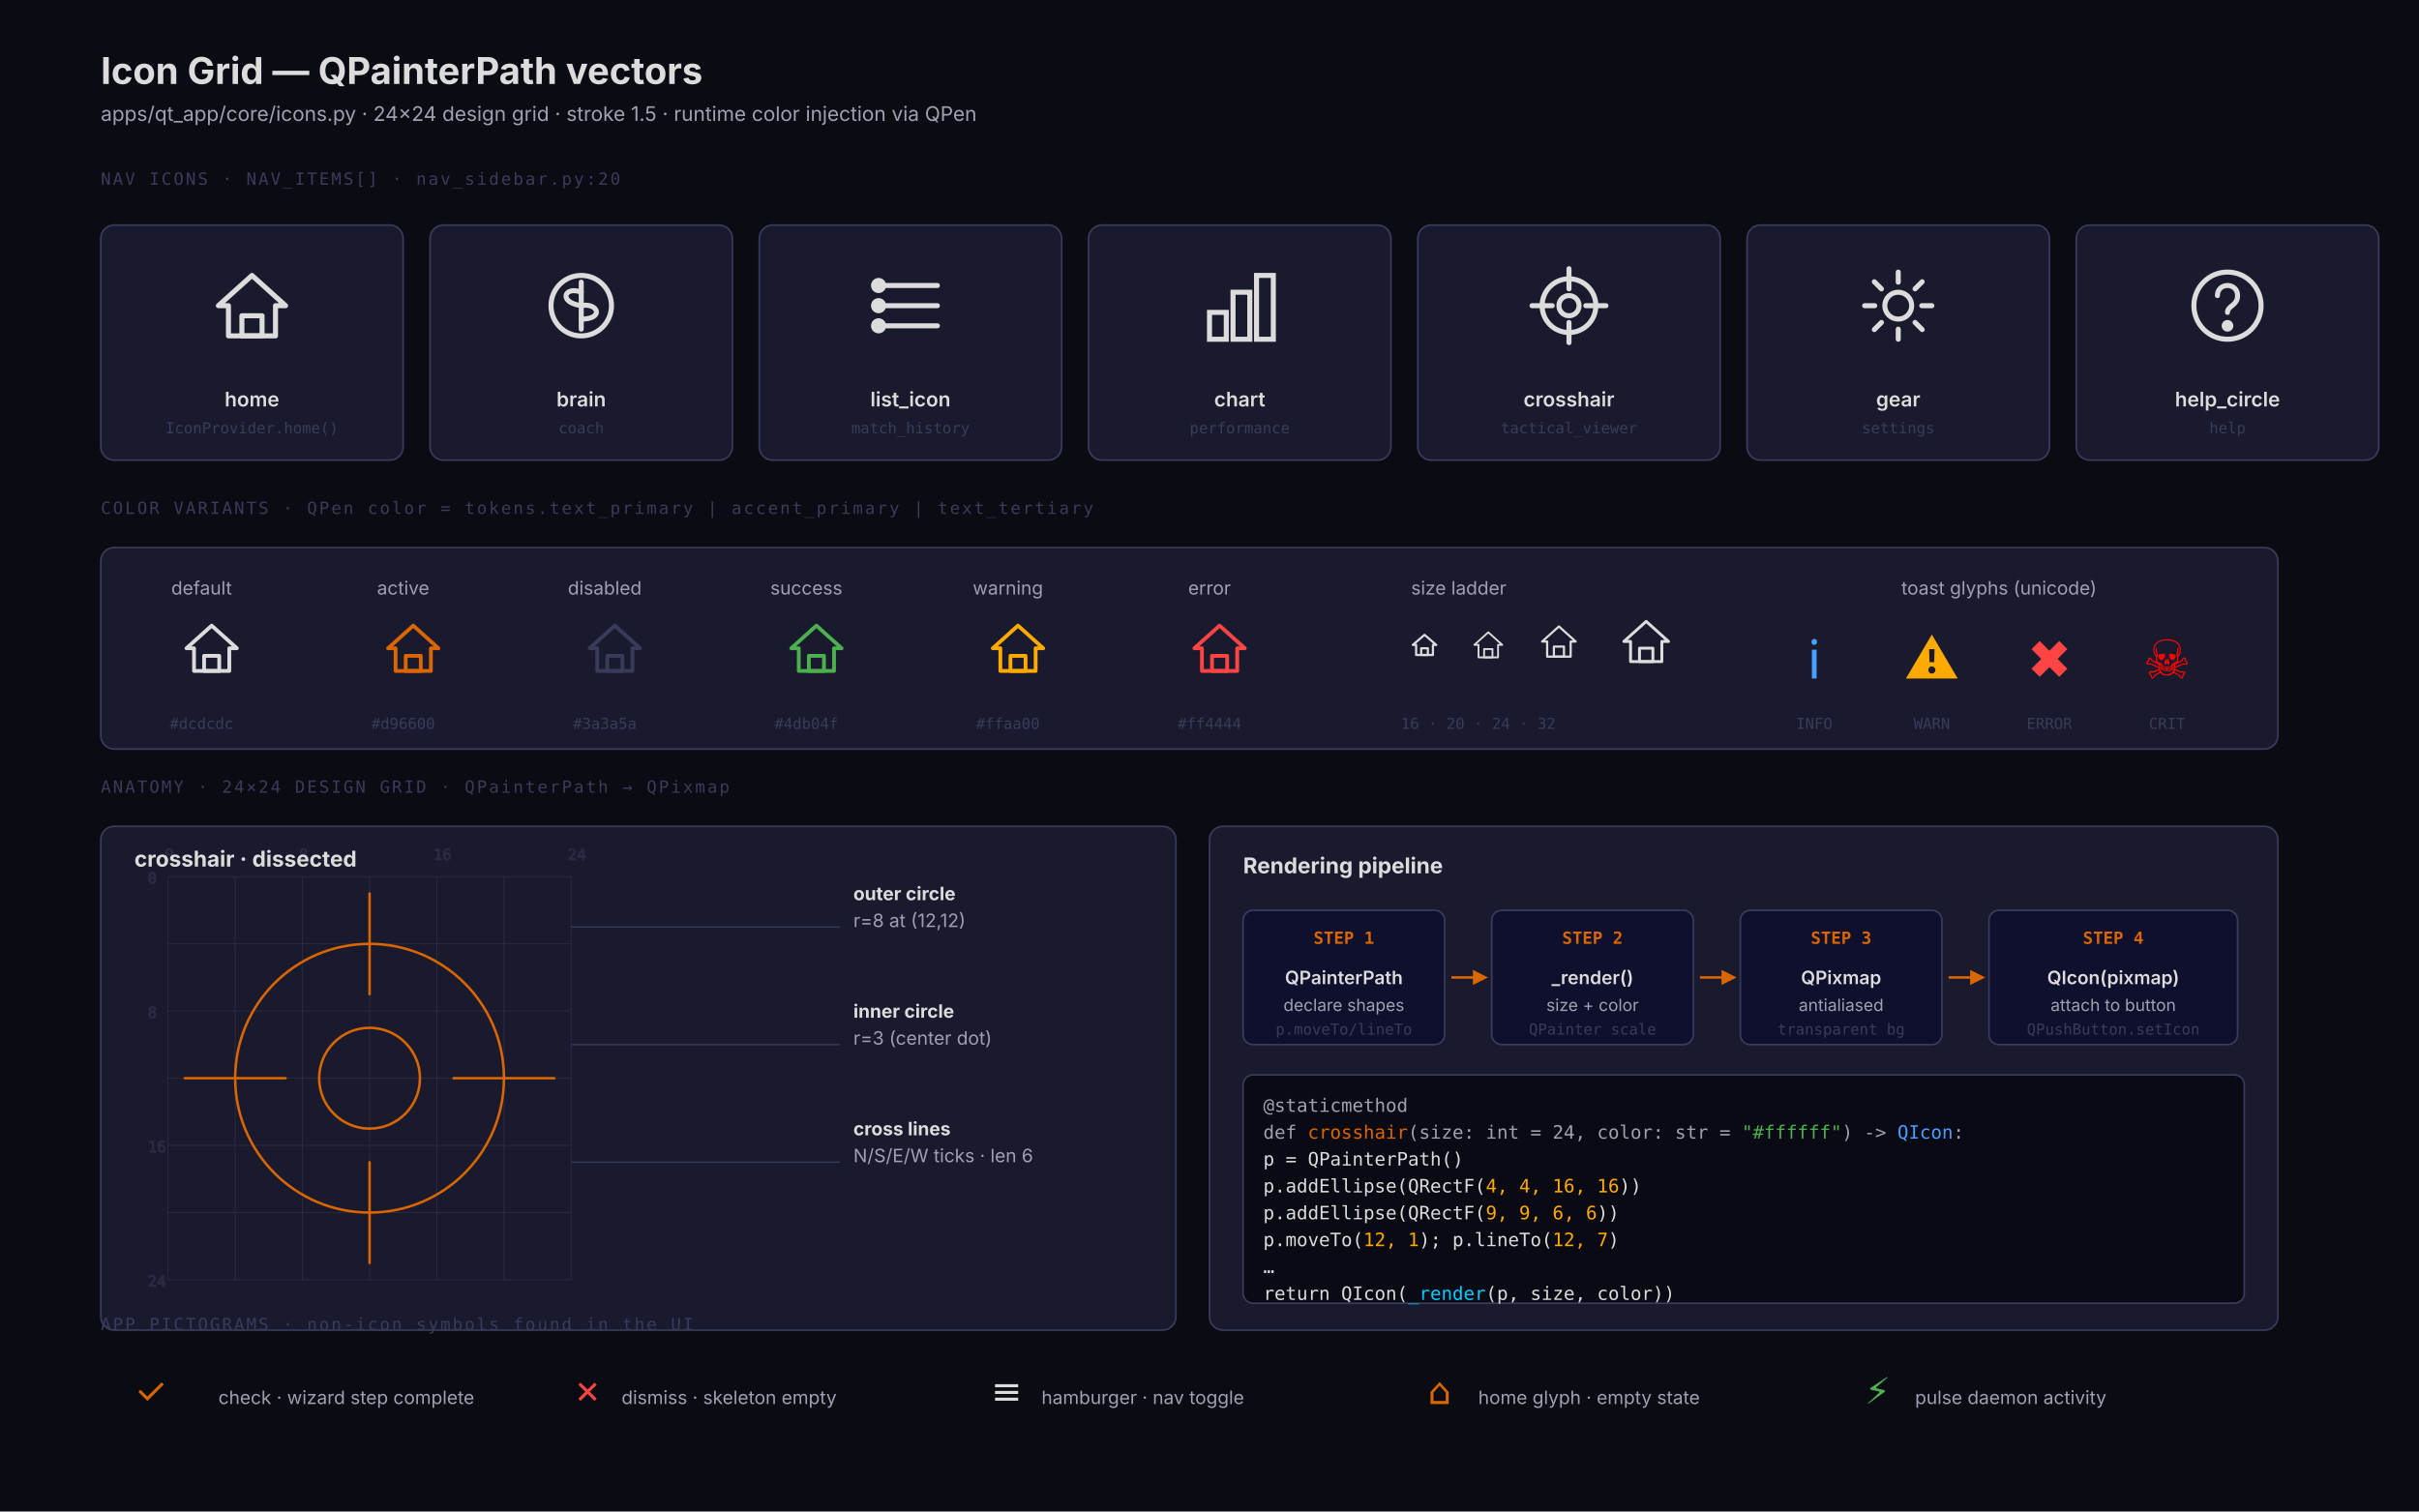
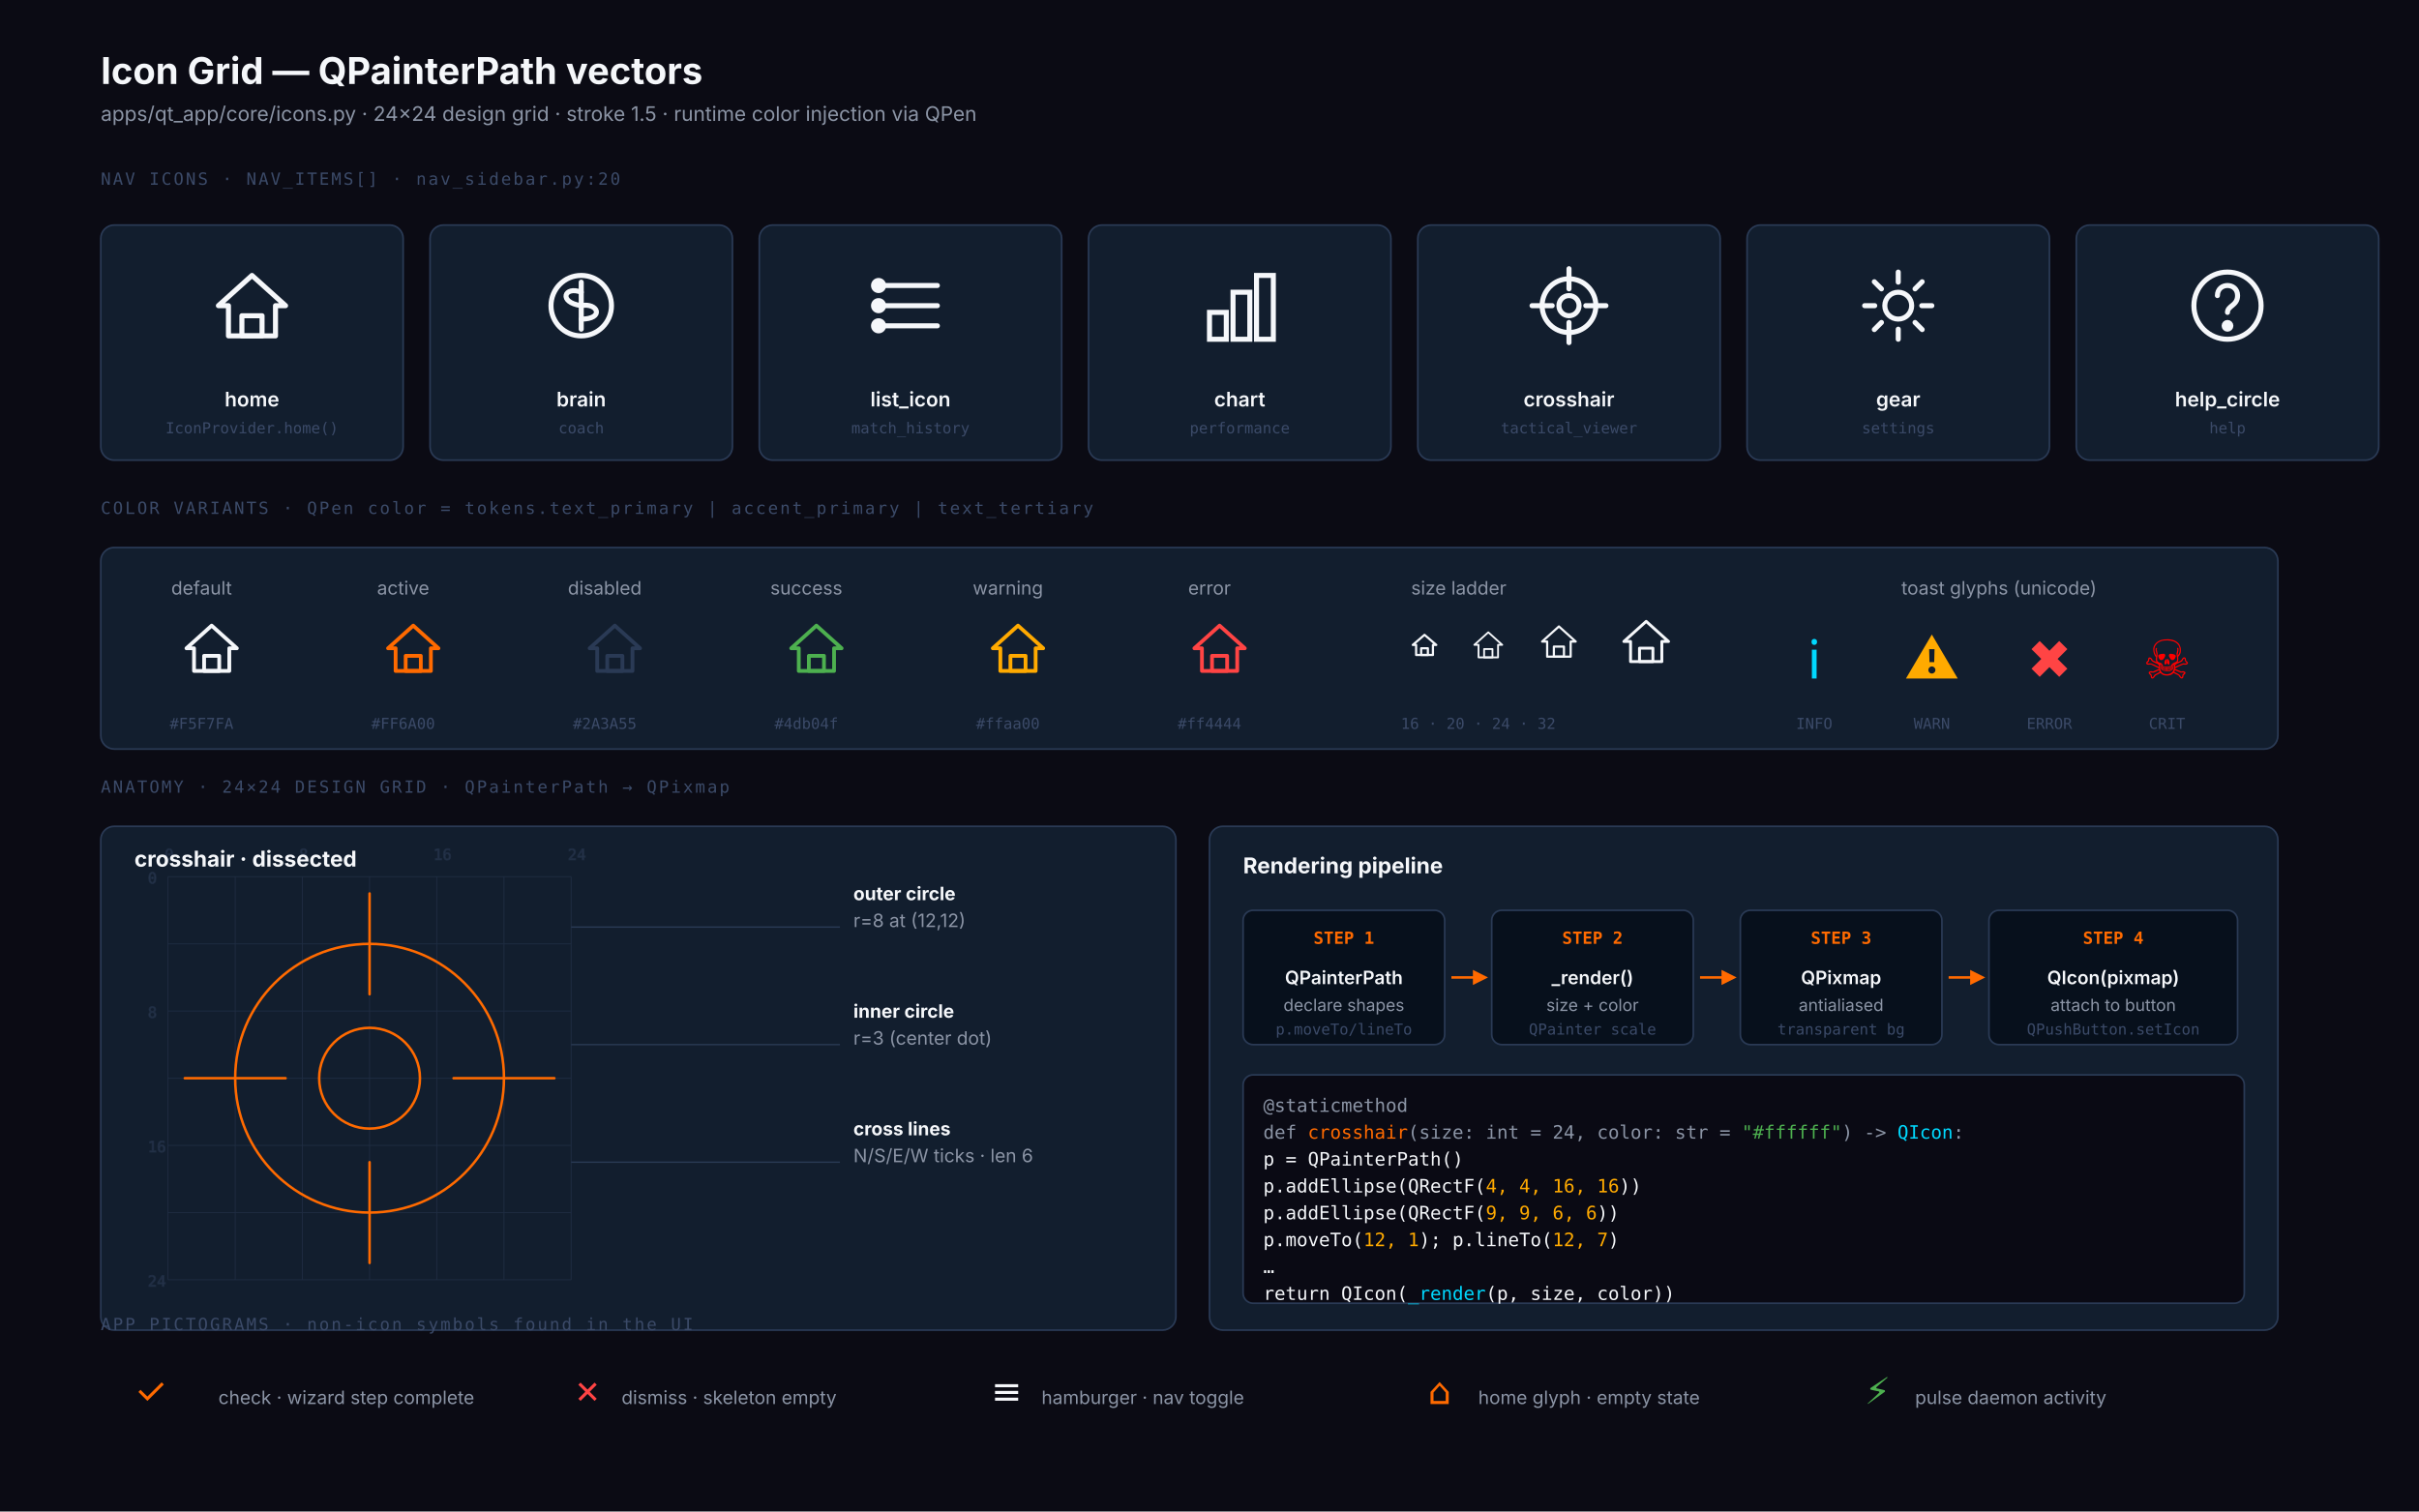
<svg xmlns="http://www.w3.org/2000/svg" viewBox="0 0 1440 900" font-family="Inter, 'Segoe UI', system-ui, sans-serif">
  <rect width="1440" height="900" fill="#0b0b14" />
-   <text x="60" y="50" fill="#dcdcdc" font-size="22" font-weight="700">Icon Grid — QPainterPath vectors</text>
-   <text x="60" y="72" fill="#a0a0b0" font-size="12">apps/qt_app/core/icons.py · 24×24 design grid · stroke 1.5 · runtime color injection via QPen</text>
+   <text x="60" y="50" fill="#F5F7FA" font-size="22" font-weight="700">Icon Grid — QPainterPath vectors</text>
+   <text x="60" y="72" fill="#8B94A5" font-size="12">apps/qt_app/core/icons.py · 24×24 design grid · stroke 1.5 · runtime color injection via QPen</text>
  <g transform="translate(60 110)">
-     <text fill="#3a3a5a" font-size="10" font-family="'JetBrains Mono', monospace" letter-spacing="1.2">NAV ICONS · NAV_ITEMS[] · nav_sidebar.py:20</text>
+     <text fill="#3B4A68" font-size="10" font-family="'JetBrains Mono', monospace" letter-spacing="1.2">NAV ICONS · NAV_ITEMS[] · nav_sidebar.py:20</text>
    <g transform="translate(0 24)">
-       <rect width="180" height="140" rx="8" fill="#1a1a2e" stroke="#3a3a5a" />
-       <g transform="translate(66 24) scale(2)" fill="none" stroke="#dcdcdc" stroke-width="1.5" stroke-linecap="round" stroke-linejoin="round">
-         <path d="M12 3 L22 12 L19 12 L19 21 L5 21 L5 12 L2 12 Z" />
-         <rect x="9" y="15" width="6" height="6" />
-       </g>
-       <text x="90" y="108" fill="#dcdcdc" font-size="12" font-weight="600" text-anchor="middle">home</text>
-       <text x="90" y="124" fill="#3a3a5a" font-size="9" text-anchor="middle" font-family="'JetBrains Mono', monospace">IconProvider.home()</text>
+       <rect width="180" height="140" rx="8" fill="#121E2E" stroke="#2A3A55" />
+       <g transform="translate(66 24) scale(2)" fill="none" stroke="#F5F7FA" stroke-width="1.5" stroke-linecap="round" stroke-linejoin="round">
+         <path d="M12 3 L22 12 L19 12 L19 21 L5 21 L5 12 L2 12 Z" />
+         <rect x="9" y="15" width="6" height="6" />
+       </g>
+       <text x="90" y="108" fill="#F5F7FA" font-size="12" font-weight="600" text-anchor="middle">home</text>
+       <text x="90" y="124" fill="#3B4A68" font-size="9" text-anchor="middle" font-family="'JetBrains Mono', monospace">IconProvider.home()</text>
    </g>
    <g transform="translate(196 24)">
-       <rect width="180" height="140" rx="8" fill="#1a1a2e" stroke="#3a3a5a" />
-       <g transform="translate(66 24) scale(2)" fill="none" stroke="#dcdcdc" stroke-width="1.5" stroke-linecap="round">
+       <rect width="180" height="140" rx="8" fill="#121E2E" stroke="#2A3A55" />
+       <g transform="translate(66 24) scale(2)" fill="none" stroke="#F5F7FA" stroke-width="1.5" stroke-linecap="round">
        <circle cx="12" cy="12" r="9" />
        <path d="M12 5 L12 19" />
        <path d="M12 8 C7 6, 5 11, 12 12" />
        <path d="M12 12 C17 11, 19 16, 12 16" />
      </g>
-       <text x="90" y="108" fill="#dcdcdc" font-size="12" font-weight="600" text-anchor="middle">brain</text>
-       <text x="90" y="124" fill="#3a3a5a" font-size="9" text-anchor="middle" font-family="'JetBrains Mono', monospace">coach</text>
+       <text x="90" y="108" fill="#F5F7FA" font-size="12" font-weight="600" text-anchor="middle">brain</text>
+       <text x="90" y="124" fill="#3B4A68" font-size="9" text-anchor="middle" font-family="'JetBrains Mono', monospace">coach</text>
    </g>
    <g transform="translate(392 24)">
-       <rect width="180" height="140" rx="8" fill="#1a1a2e" stroke="#3a3a5a" />
-       <g transform="translate(66 24) scale(2)" fill="none" stroke="#dcdcdc" stroke-width="1.5" stroke-linecap="round">
+       <rect width="180" height="140" rx="8" fill="#121E2E" stroke="#2A3A55" />
+       <g transform="translate(66 24) scale(2)" fill="none" stroke="#F5F7FA" stroke-width="1.5" stroke-linecap="round">
        <line x1="4" y1="6" x2="20" y2="6" />
        <line x1="4" y1="12" x2="20" y2="12" />
        <line x1="4" y1="18" x2="20" y2="18" />
-         <circle cx="2.5" cy="6" r="1.5" fill="#dcdcdc" />
-         <circle cx="2.5" cy="12" r="1.5" fill="#dcdcdc" />
-         <circle cx="2.5" cy="18" r="1.5" fill="#dcdcdc" />
-       </g>
-       <text x="90" y="108" fill="#dcdcdc" font-size="12" font-weight="600" text-anchor="middle">list_icon</text>
-       <text x="90" y="124" fill="#3a3a5a" font-size="9" text-anchor="middle" font-family="'JetBrains Mono', monospace">match_history</text>
+         <circle cx="2.5" cy="6" r="1.5" fill="#F5F7FA" />
+         <circle cx="2.5" cy="12" r="1.5" fill="#F5F7FA" />
+         <circle cx="2.5" cy="18" r="1.5" fill="#F5F7FA" />
+       </g>
+       <text x="90" y="108" fill="#F5F7FA" font-size="12" font-weight="600" text-anchor="middle">list_icon</text>
+       <text x="90" y="124" fill="#3B4A68" font-size="9" text-anchor="middle" font-family="'JetBrains Mono', monospace">match_history</text>
    </g>
    <g transform="translate(588 24)">
-       <rect width="180" height="140" rx="8" fill="#1a1a2e" stroke="#3a3a5a" />
-       <g transform="translate(66 24) scale(2)" fill="none" stroke="#dcdcdc" stroke-width="1.5">
+       <rect width="180" height="140" rx="8" fill="#121E2E" stroke="#2A3A55" />
+       <g transform="translate(66 24) scale(2)" fill="none" stroke="#F5F7FA" stroke-width="1.5">
        <rect x="3" y="14" width="5" height="8" />
        <rect x="10" y="8" width="5" height="14" />
        <rect x="17" y="3" width="5" height="19" />
      </g>
-       <text x="90" y="108" fill="#dcdcdc" font-size="12" font-weight="600" text-anchor="middle">chart</text>
-       <text x="90" y="124" fill="#3a3a5a" font-size="9" text-anchor="middle" font-family="'JetBrains Mono', monospace">performance</text>
+       <text x="90" y="108" fill="#F5F7FA" font-size="12" font-weight="600" text-anchor="middle">chart</text>
+       <text x="90" y="124" fill="#3B4A68" font-size="9" text-anchor="middle" font-family="'JetBrains Mono', monospace">performance</text>
    </g>
    <g transform="translate(784 24)">
-       <rect width="180" height="140" rx="8" fill="#1a1a2e" stroke="#3a3a5a" />
-       <g transform="translate(66 24) scale(2)" fill="none" stroke="#dcdcdc" stroke-width="1.5" stroke-linecap="round">
+       <rect width="180" height="140" rx="8" fill="#121E2E" stroke="#2A3A55" />
+       <g transform="translate(66 24) scale(2)" fill="none" stroke="#F5F7FA" stroke-width="1.5" stroke-linecap="round">
        <circle cx="12" cy="12" r="8" />
        <circle cx="12" cy="12" r="3" />
        <line x1="12" y1="1" x2="12" y2="7" />
        <line x1="12" y1="17" x2="12" y2="23" />
        <line x1="1" y1="12" x2="7" y2="12" />
        <line x1="17" y1="12" x2="23" y2="12" />
      </g>
-       <text x="90" y="108" fill="#dcdcdc" font-size="12" font-weight="600" text-anchor="middle">crosshair</text>
-       <text x="90" y="124" fill="#3a3a5a" font-size="9" text-anchor="middle" font-family="'JetBrains Mono', monospace">tactical_viewer</text>
+       <text x="90" y="108" fill="#F5F7FA" font-size="12" font-weight="600" text-anchor="middle">crosshair</text>
+       <text x="90" y="124" fill="#3B4A68" font-size="9" text-anchor="middle" font-family="'JetBrains Mono', monospace">tactical_viewer</text>
    </g>
    <g transform="translate(980 24)">
-       <rect width="180" height="140" rx="8" fill="#1a1a2e" stroke="#3a3a5a" />
-       <g transform="translate(66 24) scale(2)" fill="none" stroke="#dcdcdc" stroke-width="1.5" stroke-linecap="round">
+       <rect width="180" height="140" rx="8" fill="#121E2E" stroke="#2A3A55" />
+       <g transform="translate(66 24) scale(2)" fill="none" stroke="#F5F7FA" stroke-width="1.5" stroke-linecap="round">
        <circle cx="12" cy="12" r="4" />
        <line x1="19" y1="12" x2="22" y2="12" />
        <line x1="12" y1="19" x2="12" y2="22" />
        <line x1="5" y1="12" x2="2" y2="12" />
        <line x1="12" y1="5" x2="12" y2="2" />
        <line x1="17" y1="17" x2="19.12" y2="19.12" />
        <line x1="7" y1="17" x2="4.88" y2="19.12" />
        <line x1="7" y1="7" x2="4.88" y2="4.88" />
        <line x1="17" y1="7" x2="19.12" y2="4.88" />
      </g>
-       <text x="90" y="108" fill="#dcdcdc" font-size="12" font-weight="600" text-anchor="middle">gear</text>
-       <text x="90" y="124" fill="#3a3a5a" font-size="9" text-anchor="middle" font-family="'JetBrains Mono', monospace">settings</text>
+       <text x="90" y="108" fill="#F5F7FA" font-size="12" font-weight="600" text-anchor="middle">gear</text>
+       <text x="90" y="124" fill="#3B4A68" font-size="9" text-anchor="middle" font-family="'JetBrains Mono', monospace">settings</text>
    </g>
    <g transform="translate(1176 24)">
-       <rect width="180" height="140" rx="8" fill="#1a1a2e" stroke="#3a3a5a" />
-       <g transform="translate(66 24) scale(2)" fill="none" stroke="#dcdcdc" stroke-width="1.5" stroke-linecap="round">
+       <rect width="180" height="140" rx="8" fill="#121E2E" stroke="#2A3A55" />
+       <g transform="translate(66 24) scale(2)" fill="none" stroke="#F5F7FA" stroke-width="1.5" stroke-linecap="round">
        <circle cx="12" cy="12" r="10" />
        <path d="M9 9 C9 5, 15 5, 15 9 C15 12, 12 12, 12 14" />
-         <circle cx="12" cy="18" r="1" fill="#dcdcdc" />
-       </g>
-       <text x="90" y="108" fill="#dcdcdc" font-size="12" font-weight="600" text-anchor="middle">help_circle</text>
-       <text x="90" y="124" fill="#3a3a5a" font-size="9" text-anchor="middle" font-family="'JetBrains Mono', monospace">help</text>
+         <circle cx="12" cy="18" r="1" fill="#F5F7FA" />
+       </g>
+       <text x="90" y="108" fill="#F5F7FA" font-size="12" font-weight="600" text-anchor="middle">help_circle</text>
+       <text x="90" y="124" fill="#3B4A68" font-size="9" text-anchor="middle" font-family="'JetBrains Mono', monospace">help</text>
    </g>
  </g>
  <g transform="translate(60 306)">
-     <text fill="#3a3a5a" font-size="10" font-family="'JetBrains Mono', monospace" letter-spacing="1.2">COLOR VARIANTS · QPen color = tokens.text_primary | accent_primary | text_tertiary</text>
+     <text fill="#3B4A68" font-size="10" font-family="'JetBrains Mono', monospace" letter-spacing="1.2">COLOR VARIANTS · QPen color = tokens.text_primary | accent_primary | text_tertiary</text>
    <g transform="translate(0 20)">
-       <rect width="1296" height="120" rx="8" fill="#1a1a2e" stroke="#3a3a5a" />
-       <text x="60" y="28" fill="#a0a0b0" font-size="11" text-anchor="middle">default</text>
-       <g transform="translate(48 42) scale(1.5)" fill="none" stroke="#dcdcdc" stroke-width="1.5" stroke-linecap="round" stroke-linejoin="round">
-         <path d="M12 3 L22 12 L19 12 L19 21 L5 21 L5 12 L2 12 Z" />
-         <rect x="9" y="15" width="6" height="6" />
-       </g>
-       <text x="60" y="108" fill="#3a3a5a" font-size="9" text-anchor="middle" font-family="'JetBrains Mono', monospace">#dcdcdc</text>
-       <text x="180" y="28" fill="#a0a0b0" font-size="11" text-anchor="middle">active</text>
-       <g transform="translate(168 42) scale(1.5)" fill="none" stroke="#d96600" stroke-width="1.5" stroke-linecap="round" stroke-linejoin="round">
-         <path d="M12 3 L22 12 L19 12 L19 21 L5 21 L5 12 L2 12 Z" />
-         <rect x="9" y="15" width="6" height="6" />
-       </g>
-       <text x="180" y="108" fill="#3a3a5a" font-size="9" text-anchor="middle" font-family="'JetBrains Mono', monospace">#d96600</text>
-       <text x="300" y="28" fill="#a0a0b0" font-size="11" text-anchor="middle">disabled</text>
-       <g transform="translate(288 42) scale(1.5)" fill="none" stroke="#3a3a5a" stroke-width="1.5" stroke-linecap="round" stroke-linejoin="round">
-         <path d="M12 3 L22 12 L19 12 L19 21 L5 21 L5 12 L2 12 Z" />
-         <rect x="9" y="15" width="6" height="6" />
-       </g>
-       <text x="300" y="108" fill="#3a3a5a" font-size="9" text-anchor="middle" font-family="'JetBrains Mono', monospace">#3a3a5a</text>
-       <text x="420" y="28" fill="#a0a0b0" font-size="11" text-anchor="middle">success</text>
+       <rect width="1296" height="120" rx="8" fill="#121E2E" stroke="#2A3A55" />
+       <text x="60" y="28" fill="#8B94A5" font-size="11" text-anchor="middle">default</text>
+       <g transform="translate(48 42) scale(1.5)" fill="none" stroke="#F5F7FA" stroke-width="1.5" stroke-linecap="round" stroke-linejoin="round">
+         <path d="M12 3 L22 12 L19 12 L19 21 L5 21 L5 12 L2 12 Z" />
+         <rect x="9" y="15" width="6" height="6" />
+       </g>
+       <text x="60" y="108" fill="#3B4A68" font-size="9" text-anchor="middle" font-family="'JetBrains Mono', monospace">#F5F7FA</text>
+       <text x="180" y="28" fill="#8B94A5" font-size="11" text-anchor="middle">active</text>
+       <g transform="translate(168 42) scale(1.5)" fill="none" stroke="#FF6A00" stroke-width="1.5" stroke-linecap="round" stroke-linejoin="round">
+         <path d="M12 3 L22 12 L19 12 L19 21 L5 21 L5 12 L2 12 Z" />
+         <rect x="9" y="15" width="6" height="6" />
+       </g>
+       <text x="180" y="108" fill="#3B4A68" font-size="9" text-anchor="middle" font-family="'JetBrains Mono', monospace">#FF6A00</text>
+       <text x="300" y="28" fill="#8B94A5" font-size="11" text-anchor="middle">disabled</text>
+       <g transform="translate(288 42) scale(1.5)" fill="none" stroke="#2A3A55" stroke-width="1.5" stroke-linecap="round" stroke-linejoin="round">
+         <path d="M12 3 L22 12 L19 12 L19 21 L5 21 L5 12 L2 12 Z" />
+         <rect x="9" y="15" width="6" height="6" />
+       </g>
+       <text x="300" y="108" fill="#3B4A68" font-size="9" text-anchor="middle" font-family="'JetBrains Mono', monospace">#2A3A55</text>
+       <text x="420" y="28" fill="#8B94A5" font-size="11" text-anchor="middle">success</text>
      <g transform="translate(408 42) scale(1.5)" fill="none" stroke="#4db04f" stroke-width="1.5" stroke-linecap="round" stroke-linejoin="round">
        <path d="M12 3 L22 12 L19 12 L19 21 L5 21 L5 12 L2 12 Z" />
        <rect x="9" y="15" width="6" height="6" />
      </g>
-       <text x="420" y="108" fill="#3a3a5a" font-size="9" text-anchor="middle" font-family="'JetBrains Mono', monospace">#4db04f</text>
-       <text x="540" y="28" fill="#a0a0b0" font-size="11" text-anchor="middle">warning</text>
+       <text x="420" y="108" fill="#3B4A68" font-size="9" text-anchor="middle" font-family="'JetBrains Mono', monospace">#4db04f</text>
+       <text x="540" y="28" fill="#8B94A5" font-size="11" text-anchor="middle">warning</text>
      <g transform="translate(528 42) scale(1.5)" fill="none" stroke="#ffaa00" stroke-width="1.5" stroke-linecap="round" stroke-linejoin="round">
        <path d="M12 3 L22 12 L19 12 L19 21 L5 21 L5 12 L2 12 Z" />
        <rect x="9" y="15" width="6" height="6" />
      </g>
-       <text x="540" y="108" fill="#3a3a5a" font-size="9" text-anchor="middle" font-family="'JetBrains Mono', monospace">#ffaa00</text>
-       <text x="660" y="28" fill="#a0a0b0" font-size="11" text-anchor="middle">error</text>
+       <text x="540" y="108" fill="#3B4A68" font-size="9" text-anchor="middle" font-family="'JetBrains Mono', monospace">#ffaa00</text>
+       <text x="660" y="28" fill="#8B94A5" font-size="11" text-anchor="middle">error</text>
      <g transform="translate(648 42) scale(1.5)" fill="none" stroke="#ff4444" stroke-width="1.5" stroke-linecap="round" stroke-linejoin="round">
        <path d="M12 3 L22 12 L19 12 L19 21 L5 21 L5 12 L2 12 Z" />
        <rect x="9" y="15" width="6" height="6" />
      </g>
-       <text x="660" y="108" fill="#3a3a5a" font-size="9" text-anchor="middle" font-family="'JetBrains Mono', monospace">#ff4444</text>
-       <text x="780" y="28" fill="#a0a0b0" font-size="11">size ladder</text>
-       <g fill="none" stroke="#dcdcdc" stroke-width="1.3" stroke-linecap="round" stroke-linejoin="round">
+       <text x="660" y="108" fill="#3B4A68" font-size="9" text-anchor="middle" font-family="'JetBrains Mono', monospace">#ff4444</text>
+       <text x="780" y="28" fill="#8B94A5" font-size="11">size ladder</text>
+       <g fill="none" stroke="#F5F7FA" stroke-width="1.3" stroke-linecap="round" stroke-linejoin="round">
        <g transform="translate(780 50)">
          <path d="M8 2 L15 8 L13 8 L13 14 L3 14 L3 8 L1 8 Z" />
          <rect x="6" y="10" width="4" height="4" />
        </g>
        <g transform="translate(816 48) scale(0.83)">
          <path d="M12 3 L22 12 L19 12 L19 21 L5 21 L5 12 L2 12 Z" />
          <rect x="9" y="15" width="6" height="6" />
        </g>
        <g transform="translate(856 44)">
          <path d="M12 3 L22 12 L19 12 L19 21 L5 21 L5 12 L2 12 Z" />
          <rect x="9" y="15" width="6" height="6" />
        </g>
        <g transform="translate(904 40) scale(1.33)">
          <path d="M12 3 L22 12 L19 12 L19 21 L5 21 L5 12 L2 12 Z" />
          <rect x="9" y="15" width="6" height="6" />
        </g>
      </g>
-       <text x="820" y="108" fill="#3a3a5a" font-size="9" text-anchor="middle" font-family="'JetBrains Mono', monospace">16 · 20 · 24 · 32</text>
-       <text x="1130" y="28" fill="#a0a0b0" font-size="11" text-anchor="middle">toast glyphs (unicode)</text>
-       <text x="1020" y="78" fill="#4a9eff" font-size="32" text-anchor="middle">ℹ</text>
-       <text x="1020" y="108" fill="#3a3a5a" font-size="9" text-anchor="middle" font-family="'JetBrains Mono', monospace">INFO</text>
+       <text x="820" y="108" fill="#3B4A68" font-size="9" text-anchor="middle" font-family="'JetBrains Mono', monospace">16 · 20 · 24 · 32</text>
+       <text x="1130" y="28" fill="#8B94A5" font-size="11" text-anchor="middle">toast glyphs (unicode)</text>
+       <text x="1020" y="78" fill="#00D9FF" font-size="32" text-anchor="middle">ℹ</text>
+       <text x="1020" y="108" fill="#3B4A68" font-size="9" text-anchor="middle" font-family="'JetBrains Mono', monospace">INFO</text>
      <text x="1090" y="78" fill="#ffaa00" font-size="32" text-anchor="middle">⚠</text>
-       <text x="1090" y="108" fill="#3a3a5a" font-size="9" text-anchor="middle" font-family="'JetBrains Mono', monospace">WARN</text>
+       <text x="1090" y="108" fill="#3B4A68" font-size="9" text-anchor="middle" font-family="'JetBrains Mono', monospace">WARN</text>
      <text x="1160" y="78" fill="#ff4444" font-size="32" text-anchor="middle">✖</text>
-       <text x="1160" y="108" fill="#3a3a5a" font-size="9" text-anchor="middle" font-family="'JetBrains Mono', monospace">ERROR</text>
+       <text x="1160" y="108" fill="#3B4A68" font-size="9" text-anchor="middle" font-family="'JetBrains Mono', monospace">ERROR</text>
      <text x="1230" y="78" fill="#ff0000" font-size="32" text-anchor="middle">☠</text>
-       <text x="1230" y="108" fill="#3a3a5a" font-size="9" text-anchor="middle" font-family="'JetBrains Mono', monospace">CRIT</text>
+       <text x="1230" y="108" fill="#3B4A68" font-size="9" text-anchor="middle" font-family="'JetBrains Mono', monospace">CRIT</text>
    </g>
  </g>
  <g transform="translate(60 472)">
-     <text fill="#3a3a5a" font-size="10" font-family="'JetBrains Mono', monospace" letter-spacing="1.2">ANATOMY · 24×24 DESIGN GRID · QPainterPath → QPixmap</text>
+     <text fill="#3B4A68" font-size="10" font-family="'JetBrains Mono', monospace" letter-spacing="1.2">ANATOMY · 24×24 DESIGN GRID · QPainterPath → QPixmap</text>
    <g transform="translate(0 20)">
-       <rect width="640" height="300" rx="8" fill="#1a1a2e" stroke="#3a3a5a" />
-       <g transform="translate(40 30)" stroke="#3a3a5a" stroke-width="0.5" opacity="0.5">
+       <rect width="640" height="300" rx="8" fill="#121E2E" stroke="#2A3A55" />
+       <g transform="translate(40 30)" stroke="#2A3A55" stroke-width="0.5" opacity="0.5">
        <g>
          <line x1="0" y1="0" x2="240" y2="0" />
          <line x1="0" y1="40" x2="240" y2="40" />
          <line x1="0" y1="80" x2="240" y2="80" />
          <line x1="0" y1="120" x2="240" y2="120" />
          <line x1="0" y1="160" x2="240" y2="160" />
          <line x1="0" y1="200" x2="240" y2="200" />
          <line x1="0" y1="240" x2="240" y2="240" />
          <line x1="0" y1="0" x2="0" y2="240" />
          <line x1="40" y1="0" x2="40" y2="240" />
          <line x1="80" y1="0" x2="80" y2="240" />
          <line x1="120" y1="0" x2="120" y2="240" />
          <line x1="160" y1="0" x2="160" y2="240" />
          <line x1="200" y1="0" x2="200" y2="240" />
          <line x1="240" y1="0" x2="240" y2="240" />
        </g>
-         <g fill="#3a3a5a" font-size="9" opacity="1" font-family="'JetBrains Mono', monospace">
+         <g fill="#3B4A68" font-size="9" opacity="1" font-family="'JetBrains Mono', monospace">
          <text x="-12" y="4">0</text>
          <text x="-12" y="84">8</text>
          <text x="-12" y="164">16</text>
          <text x="-12" y="244">24</text>
          <text x="-2" y="-10">0</text>
          <text x="78" y="-10">8</text>
          <text x="158" y="-10">16</text>
          <text x="238" y="-10">24</text>
        </g>
      </g>
-       <g transform="translate(40 30) scale(10)" fill="none" stroke="#d96600" stroke-width="0.15" stroke-linecap="round">
+       <g transform="translate(40 30) scale(10)" fill="none" stroke="#FF6A00" stroke-width="0.15" stroke-linecap="round">
        <circle cx="12" cy="12" r="8" />
        <circle cx="12" cy="12" r="3" />
        <line x1="12" y1="1" x2="12" y2="7" />
        <line x1="12" y1="17" x2="12" y2="23" />
        <line x1="1" y1="12" x2="7" y2="12" />
        <line x1="17" y1="12" x2="23" y2="12" />
      </g>
-       <g stroke="#3a3a5a" stroke-width="0.8" fill="none">
+       <g stroke="#2A3A55" stroke-width="0.8" fill="none">
        <line x1="280" y1="60" x2="440" y2="60" />
        <line x1="280" y1="130" x2="440" y2="130" />
        <line x1="280" y1="200" x2="440" y2="200" />
      </g>
      <g font-size="11">
-         <text x="448" y="44" fill="#dcdcdc" font-weight="700">outer circle</text>
-         <text x="448" y="60" fill="#a0a0b0">r=8 at (12,12)</text>
-         <text x="448" y="114" fill="#dcdcdc" font-weight="700">inner circle</text>
-         <text x="448" y="130" fill="#a0a0b0">r=3 (center dot)</text>
-         <text x="448" y="184" fill="#dcdcdc" font-weight="700">cross lines</text>
-         <text x="448" y="200" fill="#a0a0b0">N/S/E/W ticks · len 6</text>
-       </g>
-       <text x="20" y="24" fill="#dcdcdc" font-size="13" font-weight="700">crosshair · dissected</text>
+         <text x="448" y="44" fill="#F5F7FA" font-weight="700">outer circle</text>
+         <text x="448" y="60" fill="#8B94A5">r=8 at (12,12)</text>
+         <text x="448" y="114" fill="#F5F7FA" font-weight="700">inner circle</text>
+         <text x="448" y="130" fill="#8B94A5">r=3 (center dot)</text>
+         <text x="448" y="184" fill="#F5F7FA" font-weight="700">cross lines</text>
+         <text x="448" y="200" fill="#8B94A5">N/S/E/W ticks · len 6</text>
+       </g>
+       <text x="20" y="24" fill="#F5F7FA" font-size="13" font-weight="700">crosshair · dissected</text>
    </g>
    <g transform="translate(660 20)">
-       <rect width="636" height="300" rx="8" fill="#1a1a2e" stroke="#3a3a5a" />
-       <text x="20" y="28" fill="#dcdcdc" font-size="13" font-weight="700">Rendering pipeline</text>
+       <rect width="636" height="300" rx="8" fill="#121E2E" stroke="#2A3A55" />
+       <text x="20" y="28" fill="#F5F7FA" font-size="13" font-weight="700">Rendering pipeline</text>
      <g transform="translate(20 50)">
-         <rect width="120" height="80" rx="6" fill="#0f0f2e" stroke="#3a3a5a" />
-         <text x="60" y="20" fill="#d96600" font-size="10" font-weight="700" text-anchor="middle" font-family="'JetBrains Mono', monospace">STEP 1</text>
-         <text x="60" y="44" fill="#dcdcdc" font-size="11" text-anchor="middle" font-weight="600">QPainterPath</text>
-         <text x="60" y="60" fill="#a0a0b0" font-size="10" text-anchor="middle">declare shapes</text>
-         <text x="60" y="74" fill="#3a3a5a" font-size="9" text-anchor="middle" font-family="'JetBrains Mono', monospace">p.moveTo/lineTo</text>
-       </g>
-       <path d="M144 90 L164 90" stroke="#d96600" stroke-width="1.5" fill="none" marker-end="url(#arr35)" />
+         <rect width="120" height="80" rx="6" fill="#07101C" stroke="#2A3A55" />
+         <text x="60" y="20" fill="#FF6A00" font-size="10" font-weight="700" text-anchor="middle" font-family="'JetBrains Mono', monospace">STEP 1</text>
+         <text x="60" y="44" fill="#F5F7FA" font-size="11" text-anchor="middle" font-weight="600">QPainterPath</text>
+         <text x="60" y="60" fill="#8B94A5" font-size="10" text-anchor="middle">declare shapes</text>
+         <text x="60" y="74" fill="#3B4A68" font-size="9" text-anchor="middle" font-family="'JetBrains Mono', monospace">p.moveTo/lineTo</text>
+       </g>
+       <path d="M144 90 L164 90" stroke="#FF6A00" stroke-width="1.5" fill="none" marker-end="url(#arr35)" />
      <g transform="translate(168 50)">
-         <rect width="120" height="80" rx="6" fill="#0f0f2e" stroke="#3a3a5a" />
-         <text x="60" y="20" fill="#d96600" font-size="10" font-weight="700" text-anchor="middle" font-family="'JetBrains Mono', monospace">STEP 2</text>
-         <text x="60" y="44" fill="#dcdcdc" font-size="11" text-anchor="middle" font-weight="600">_render()</text>
-         <text x="60" y="60" fill="#a0a0b0" font-size="10" text-anchor="middle">size + color</text>
-         <text x="60" y="74" fill="#3a3a5a" font-size="9" text-anchor="middle" font-family="'JetBrains Mono', monospace">QPainter scale</text>
-       </g>
-       <path d="M292 90 L312 90" stroke="#d96600" stroke-width="1.5" fill="none" marker-end="url(#arr35)" />
+         <rect width="120" height="80" rx="6" fill="#07101C" stroke="#2A3A55" />
+         <text x="60" y="20" fill="#FF6A00" font-size="10" font-weight="700" text-anchor="middle" font-family="'JetBrains Mono', monospace">STEP 2</text>
+         <text x="60" y="44" fill="#F5F7FA" font-size="11" text-anchor="middle" font-weight="600">_render()</text>
+         <text x="60" y="60" fill="#8B94A5" font-size="10" text-anchor="middle">size + color</text>
+         <text x="60" y="74" fill="#3B4A68" font-size="9" text-anchor="middle" font-family="'JetBrains Mono', monospace">QPainter scale</text>
+       </g>
+       <path d="M292 90 L312 90" stroke="#FF6A00" stroke-width="1.5" fill="none" marker-end="url(#arr35)" />
      <g transform="translate(316 50)">
-         <rect width="120" height="80" rx="6" fill="#0f0f2e" stroke="#3a3a5a" />
-         <text x="60" y="20" fill="#d96600" font-size="10" font-weight="700" text-anchor="middle" font-family="'JetBrains Mono', monospace">STEP 3</text>
-         <text x="60" y="44" fill="#dcdcdc" font-size="11" text-anchor="middle" font-weight="600">QPixmap</text>
-         <text x="60" y="60" fill="#a0a0b0" font-size="10" text-anchor="middle">antialiased</text>
-         <text x="60" y="74" fill="#3a3a5a" font-size="9" text-anchor="middle" font-family="'JetBrains Mono', monospace">transparent bg</text>
-       </g>
-       <path d="M440 90 L460 90" stroke="#d96600" stroke-width="1.5" fill="none" marker-end="url(#arr35)" />
+         <rect width="120" height="80" rx="6" fill="#07101C" stroke="#2A3A55" />
+         <text x="60" y="20" fill="#FF6A00" font-size="10" font-weight="700" text-anchor="middle" font-family="'JetBrains Mono', monospace">STEP 3</text>
+         <text x="60" y="44" fill="#F5F7FA" font-size="11" text-anchor="middle" font-weight="600">QPixmap</text>
+         <text x="60" y="60" fill="#8B94A5" font-size="10" text-anchor="middle">antialiased</text>
+         <text x="60" y="74" fill="#3B4A68" font-size="9" text-anchor="middle" font-family="'JetBrains Mono', monospace">transparent bg</text>
+       </g>
+       <path d="M440 90 L460 90" stroke="#FF6A00" stroke-width="1.5" fill="none" marker-end="url(#arr35)" />
      <g transform="translate(464 50)">
-         <rect width="148" height="80" rx="6" fill="#0f0f2e" stroke="#3a3a5a" />
-         <text x="74" y="20" fill="#d96600" font-size="10" font-weight="700" text-anchor="middle" font-family="'JetBrains Mono', monospace">STEP 4</text>
-         <text x="74" y="44" fill="#dcdcdc" font-size="11" text-anchor="middle" font-weight="600">QIcon(pixmap)</text>
-         <text x="74" y="60" fill="#a0a0b0" font-size="10" text-anchor="middle">attach to button</text>
-         <text x="74" y="74" fill="#3a3a5a" font-size="9" text-anchor="middle" font-family="'JetBrains Mono', monospace">QPushButton.setIcon</text>
+         <rect width="148" height="80" rx="6" fill="#07101C" stroke="#2A3A55" />
+         <text x="74" y="20" fill="#FF6A00" font-size="10" font-weight="700" text-anchor="middle" font-family="'JetBrains Mono', monospace">STEP 4</text>
+         <text x="74" y="44" fill="#F5F7FA" font-size="11" text-anchor="middle" font-weight="600">QIcon(pixmap)</text>
+         <text x="74" y="60" fill="#8B94A5" font-size="10" text-anchor="middle">attach to button</text>
+         <text x="74" y="74" fill="#3B4A68" font-size="9" text-anchor="middle" font-family="'JetBrains Mono', monospace">QPushButton.setIcon</text>
      </g>
      <defs>
        <marker id="arr35" viewBox="0 0 10 10" refX="8" refY="5" markerWidth="6" markerHeight="6" orient="auto">
-           <path d="M0 0 L10 5 L0 10 Z" fill="#d96600" />
+           <path d="M0 0 L10 5 L0 10 Z" fill="#FF6A00" />
        </marker>
      </defs>
      <g transform="translate(20 148)">
-         <rect width="596" height="136" rx="6" fill="#0a0a14" stroke="#3a3a5a" />
+         <rect width="596" height="136" rx="6" fill="#0a0a14" stroke="#2A3A55" />
        <g font-family="'JetBrains Mono', Consolas, monospace" font-size="11">
-           <text x="12" y="22" fill="#a0a0b0">@staticmethod</text>
-           <text x="12" y="38" fill="#a0a0b0">def <tspan fill="#d96600">crosshair</tspan>(size: int = 24, color: str = <tspan fill="#4db04f">"#ffffff"</tspan>) -&gt; <tspan fill="#4a9eff">QIcon</tspan>:</text>
-           <text x="12" y="54" fill="#dcdcdc">    p = QPainterPath()</text>
-           <text x="12" y="70" fill="#dcdcdc">    p.addEllipse(QRectF(<tspan fill="#ffaa00">4, 4, 16, 16</tspan>))</text>
-           <text x="12" y="86" fill="#dcdcdc">    p.addEllipse(QRectF(<tspan fill="#ffaa00">9, 9, 6, 6</tspan>))</text>
-           <text x="12" y="102" fill="#dcdcdc">    p.moveTo(<tspan fill="#ffaa00">12, 1</tspan>); p.lineTo(<tspan fill="#ffaa00">12, 7</tspan>)</text>
-           <text x="12" y="118" fill="#dcdcdc">    …</text>
-           <text x="12" y="134" fill="#dcdcdc">    return QIcon(<tspan fill="#00ccff">_render</tspan>(p, size, color))</text>
+           <text x="12" y="22" fill="#8B94A5">@staticmethod</text>
+           <text x="12" y="38" fill="#8B94A5">def <tspan fill="#FF6A00">crosshair</tspan>(size: int = 24, color: str = <tspan fill="#4db04f">"#ffffff"</tspan>) -&gt; <tspan fill="#00D9FF">QIcon</tspan>:</text>
+           <text x="12" y="54" fill="#F5F7FA">    p = QPainterPath()</text>
+           <text x="12" y="70" fill="#F5F7FA">    p.addEllipse(QRectF(<tspan fill="#ffaa00">4, 4, 16, 16</tspan>))</text>
+           <text x="12" y="86" fill="#F5F7FA">    p.addEllipse(QRectF(<tspan fill="#ffaa00">9, 9, 6, 6</tspan>))</text>
+           <text x="12" y="102" fill="#F5F7FA">    p.moveTo(<tspan fill="#ffaa00">12, 1</tspan>); p.lineTo(<tspan fill="#ffaa00">12, 7</tspan>)</text>
+           <text x="12" y="118" fill="#F5F7FA">    …</text>
+           <text x="12" y="134" fill="#F5F7FA">    return QIcon(<tspan fill="#00D9FF">_render</tspan>(p, size, color))</text>
        </g>
      </g>
    </g>
  </g>
  <g transform="translate(60 792)">
-     <text fill="#3a3a5a" font-size="10" font-family="'JetBrains Mono', monospace" letter-spacing="1.2">APP PICTOGRAMS · non-icon symbols found in the UI</text>
+     <text fill="#3B4A68" font-size="10" font-family="'JetBrains Mono', monospace" letter-spacing="1.2">APP PICTOGRAMS · non-icon symbols found in the UI</text>
    <g transform="translate(0 16)" font-size="22">
-       <text x="20" y="28" fill="#d96600">✓</text>
-       <text x="70" y="28" fill="#a0a0b0" font-size="11">check · wizard step complete</text>
+       <text x="20" y="28" fill="#FF6A00">✓</text>
+       <text x="70" y="28" fill="#8B94A5" font-size="11">check · wizard step complete</text>
      <text x="280" y="28" fill="#ff4444">✗</text>
-       <text x="310" y="28" fill="#a0a0b0" font-size="11">dismiss · skeleton empty</text>
-       <text x="530" y="28" fill="#dcdcdc">≡</text>
-       <text x="560" y="28" fill="#a0a0b0" font-size="11">hamburger · nav toggle</text>
-       <text x="790" y="28" fill="#d96600">⌂</text>
-       <text x="820" y="28" fill="#a0a0b0" font-size="11">home glyph · empty state</text>
+       <text x="310" y="28" fill="#8B94A5" font-size="11">dismiss · skeleton empty</text>
+       <text x="530" y="28" fill="#F5F7FA">≡</text>
+       <text x="560" y="28" fill="#8B94A5" font-size="11">hamburger · nav toggle</text>
+       <text x="790" y="28" fill="#FF6A00">⌂</text>
+       <text x="820" y="28" fill="#8B94A5" font-size="11">home glyph · empty state</text>
      <text x="1050" y="28" fill="#4db04f">⚡</text>
-       <text x="1080" y="28" fill="#a0a0b0" font-size="11">pulse daemon activity</text>
+       <text x="1080" y="28" fill="#8B94A5" font-size="11">pulse daemon activity</text>
    </g>
  </g>
</svg>
